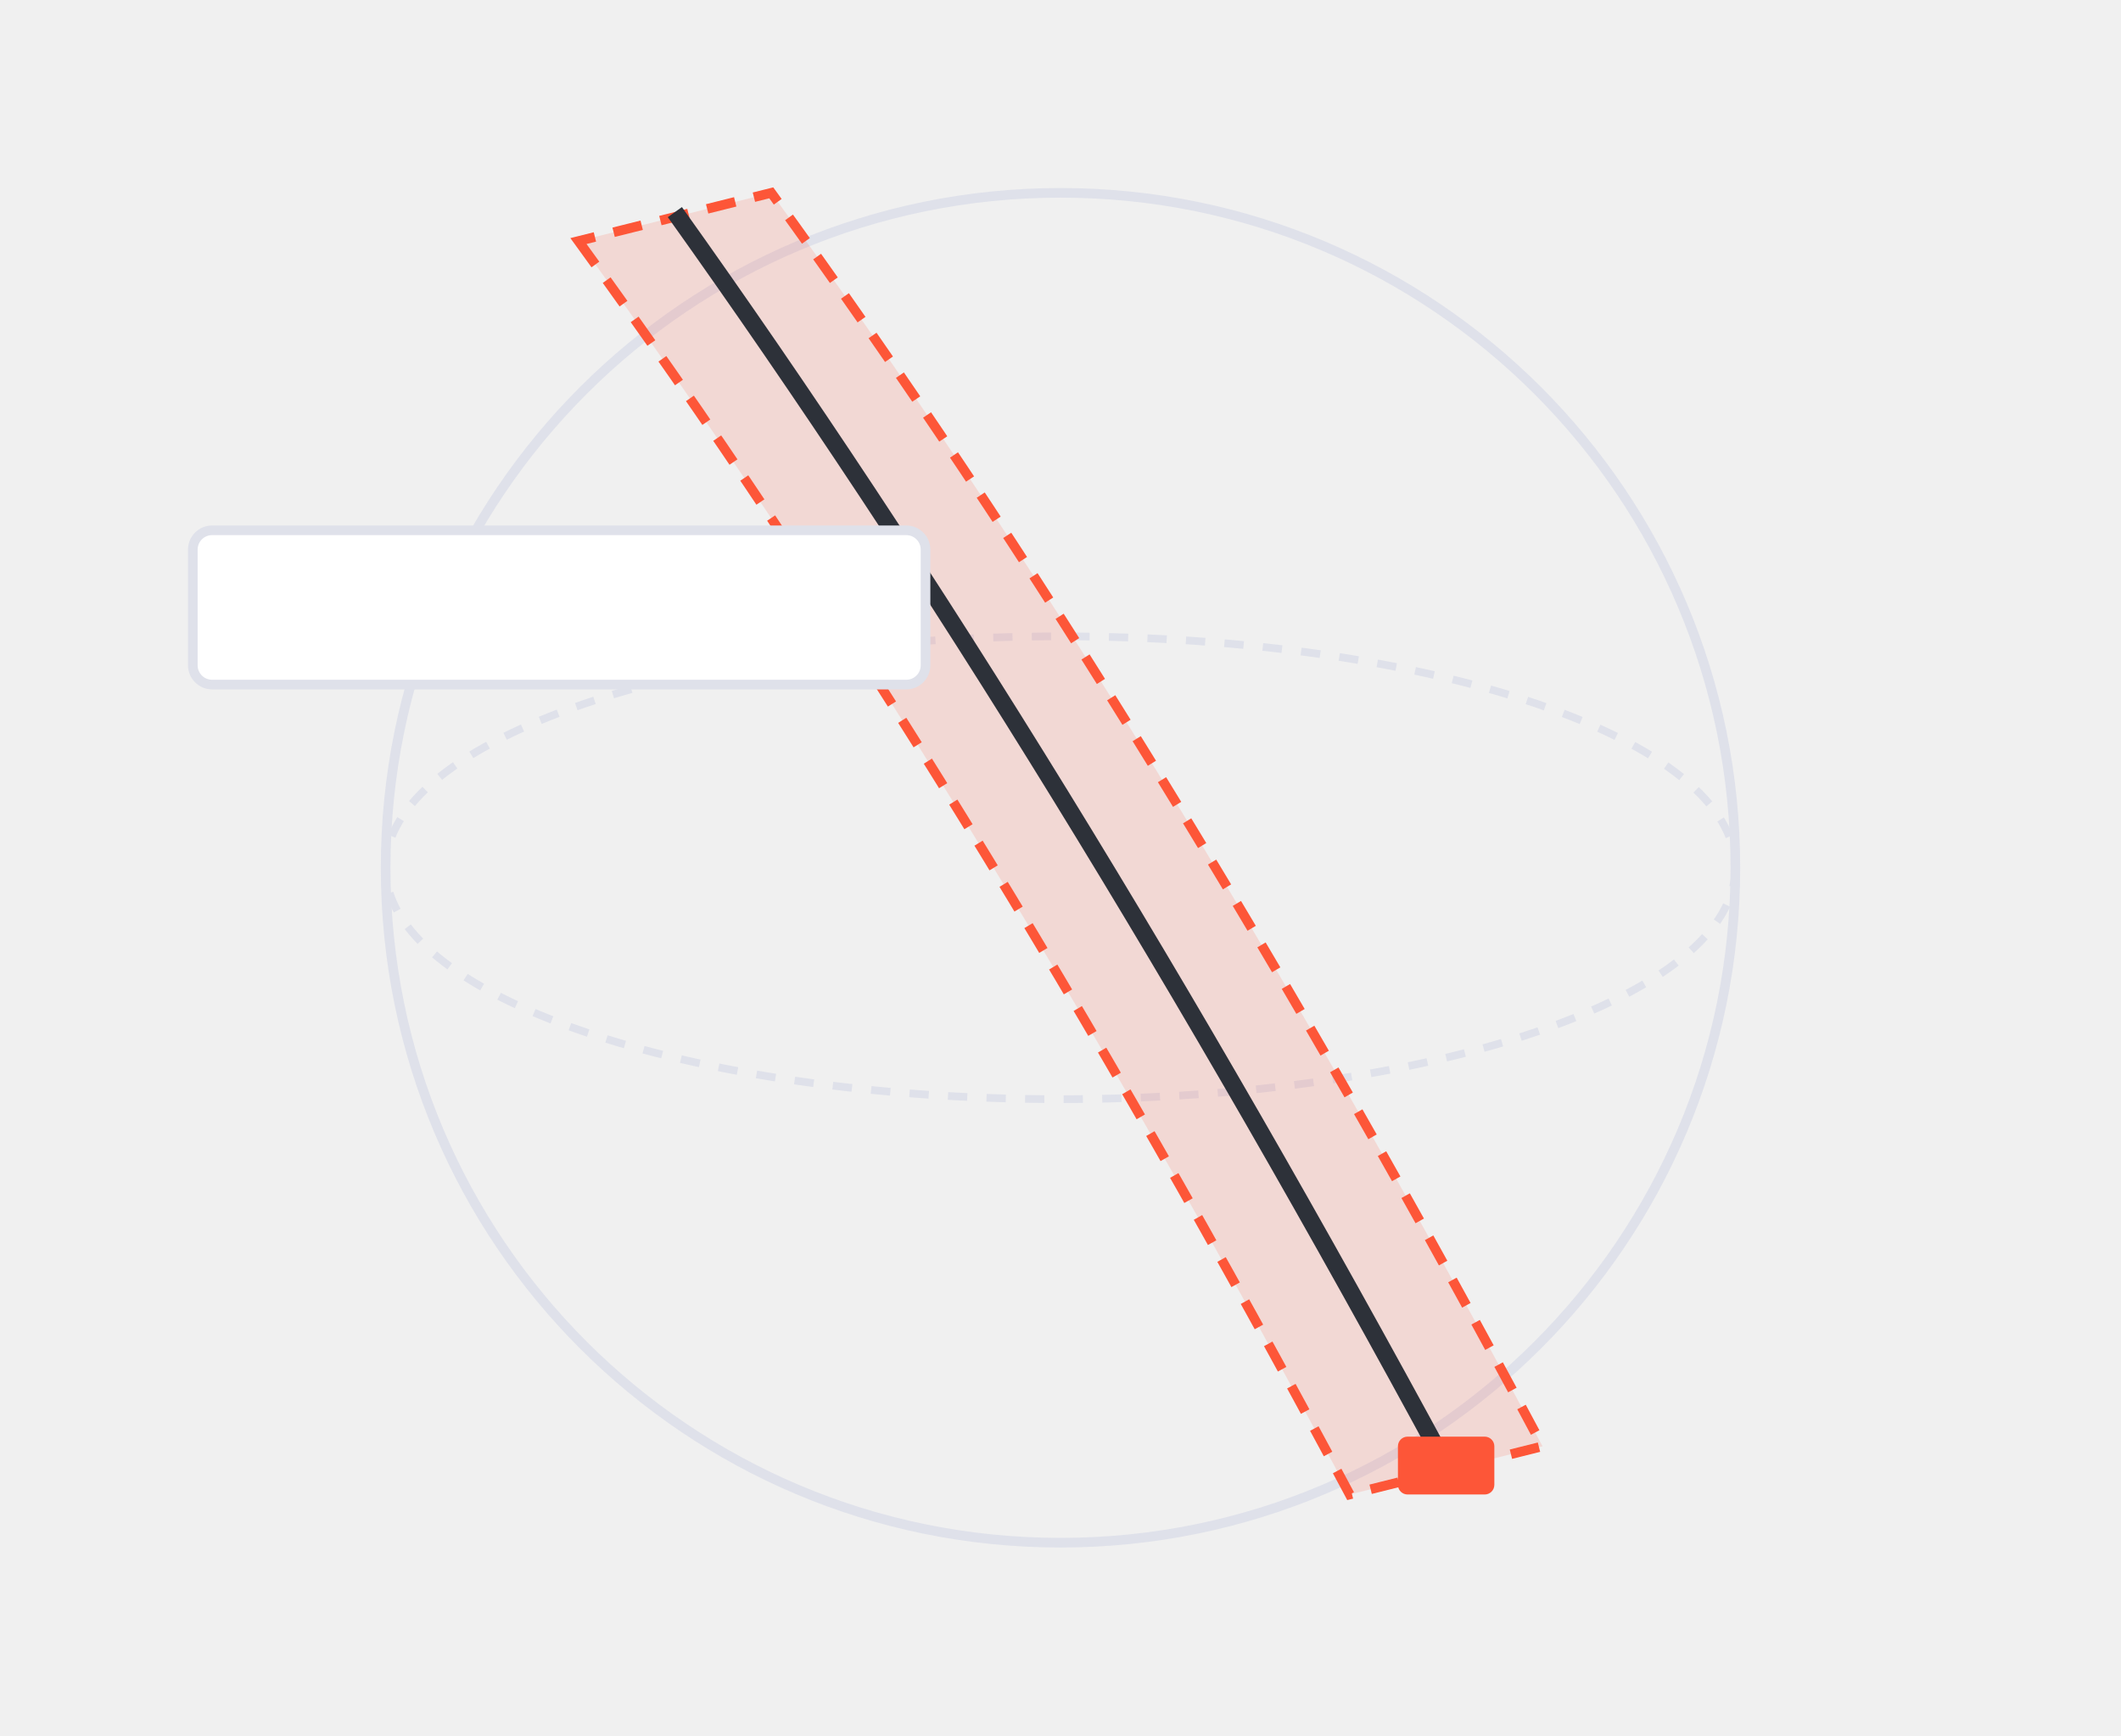
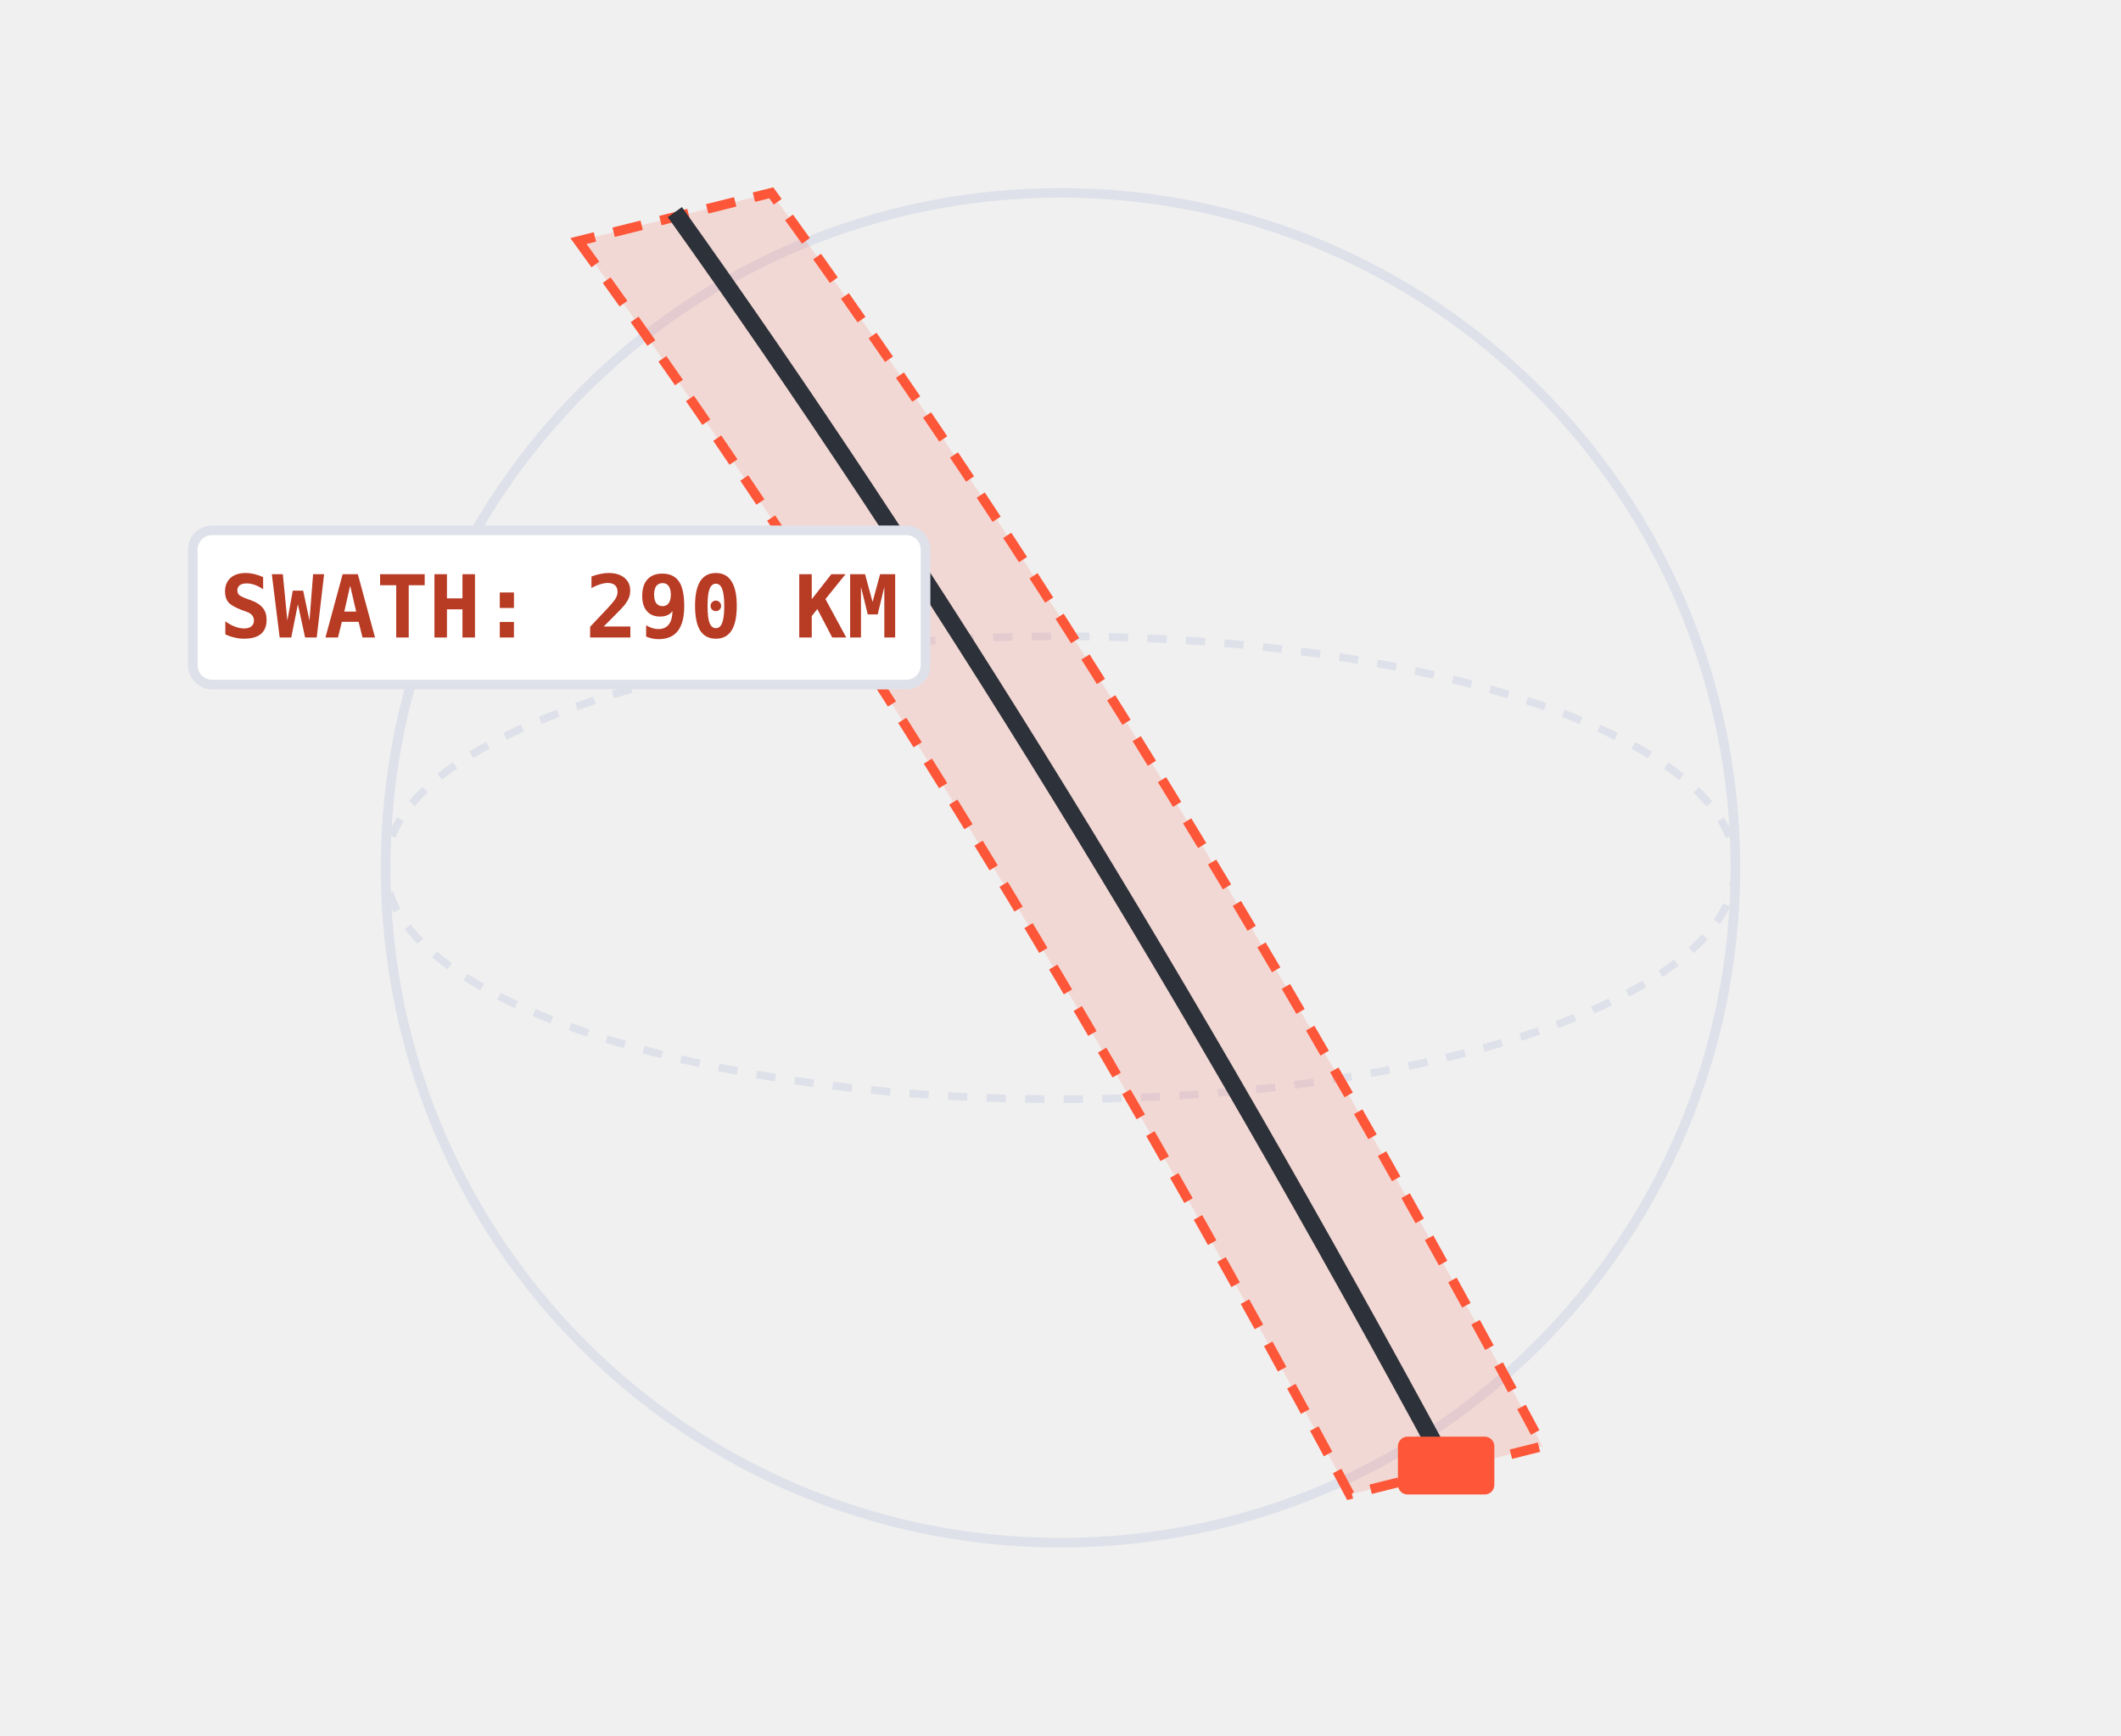
<svg xmlns="http://www.w3.org/2000/svg" fill="none" viewBox="0 0 220 180">
  <circle cx="110" cy="90" r="70" stroke="#DFE1EA" stroke-width="1" />
  <ellipse cx="110" cy="90" rx="70" ry="24" stroke="#DFE1EA" stroke-dasharray="2 2" stroke-width="0.8" />
  <path d="M 60 25 Q 100 80 140 155 L 160 150 Q 120 75 80 20 Z" fill="#FD5638" fill-opacity="0.15" stroke="#FD5638" stroke-dasharray="3 2" stroke-width="1" />
  <path d="M 70 22 Q 110 78 150 152" fill="none" stroke="#2D3139" stroke-width="1.8" />
  <rect fill="#FD5638" height="6" rx="1" width="10" x="145" y="149" />
  <rect fill="#FFFFFF" height="16" rx="2" stroke="#DFE1EA" stroke-width="1" width="76" x="20" y="55" />
+   <text x="58" y="63" fill="#b83b24" font-family="monospace" font-size="9" font-weight="700" text-anchor="middle" dominant-baseline="central">SWATH: 290 KM</text>
</svg>
